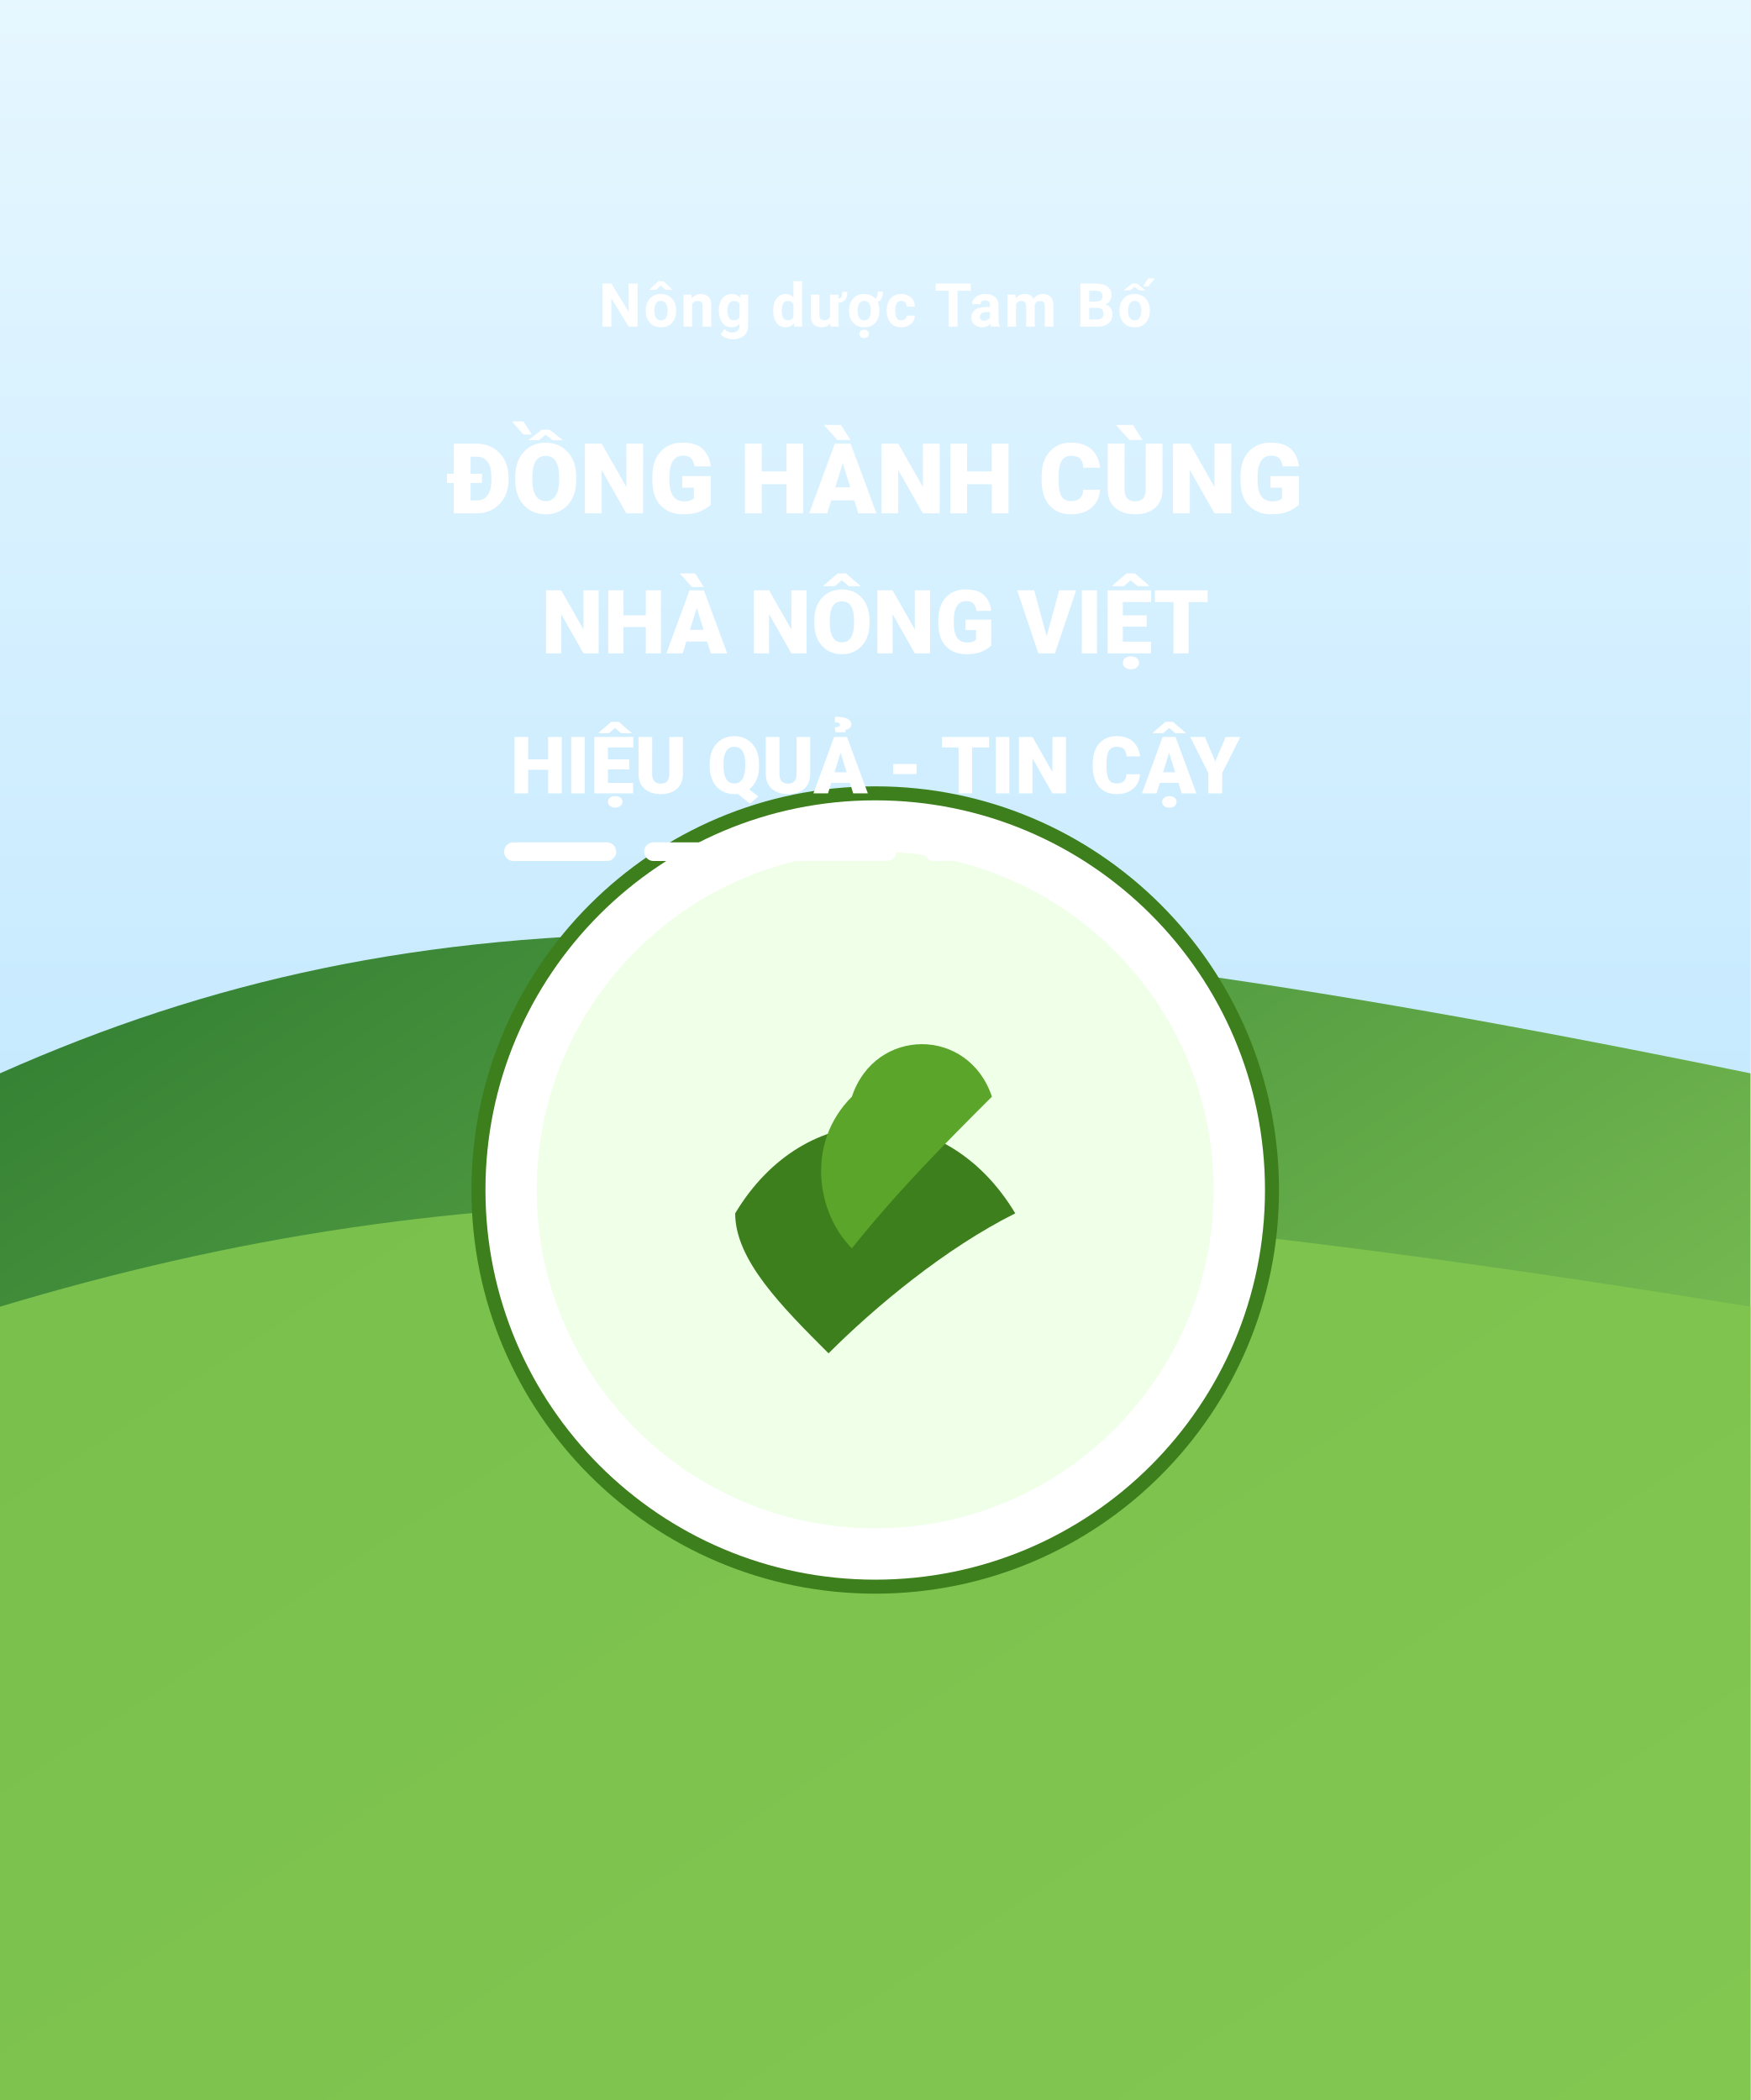
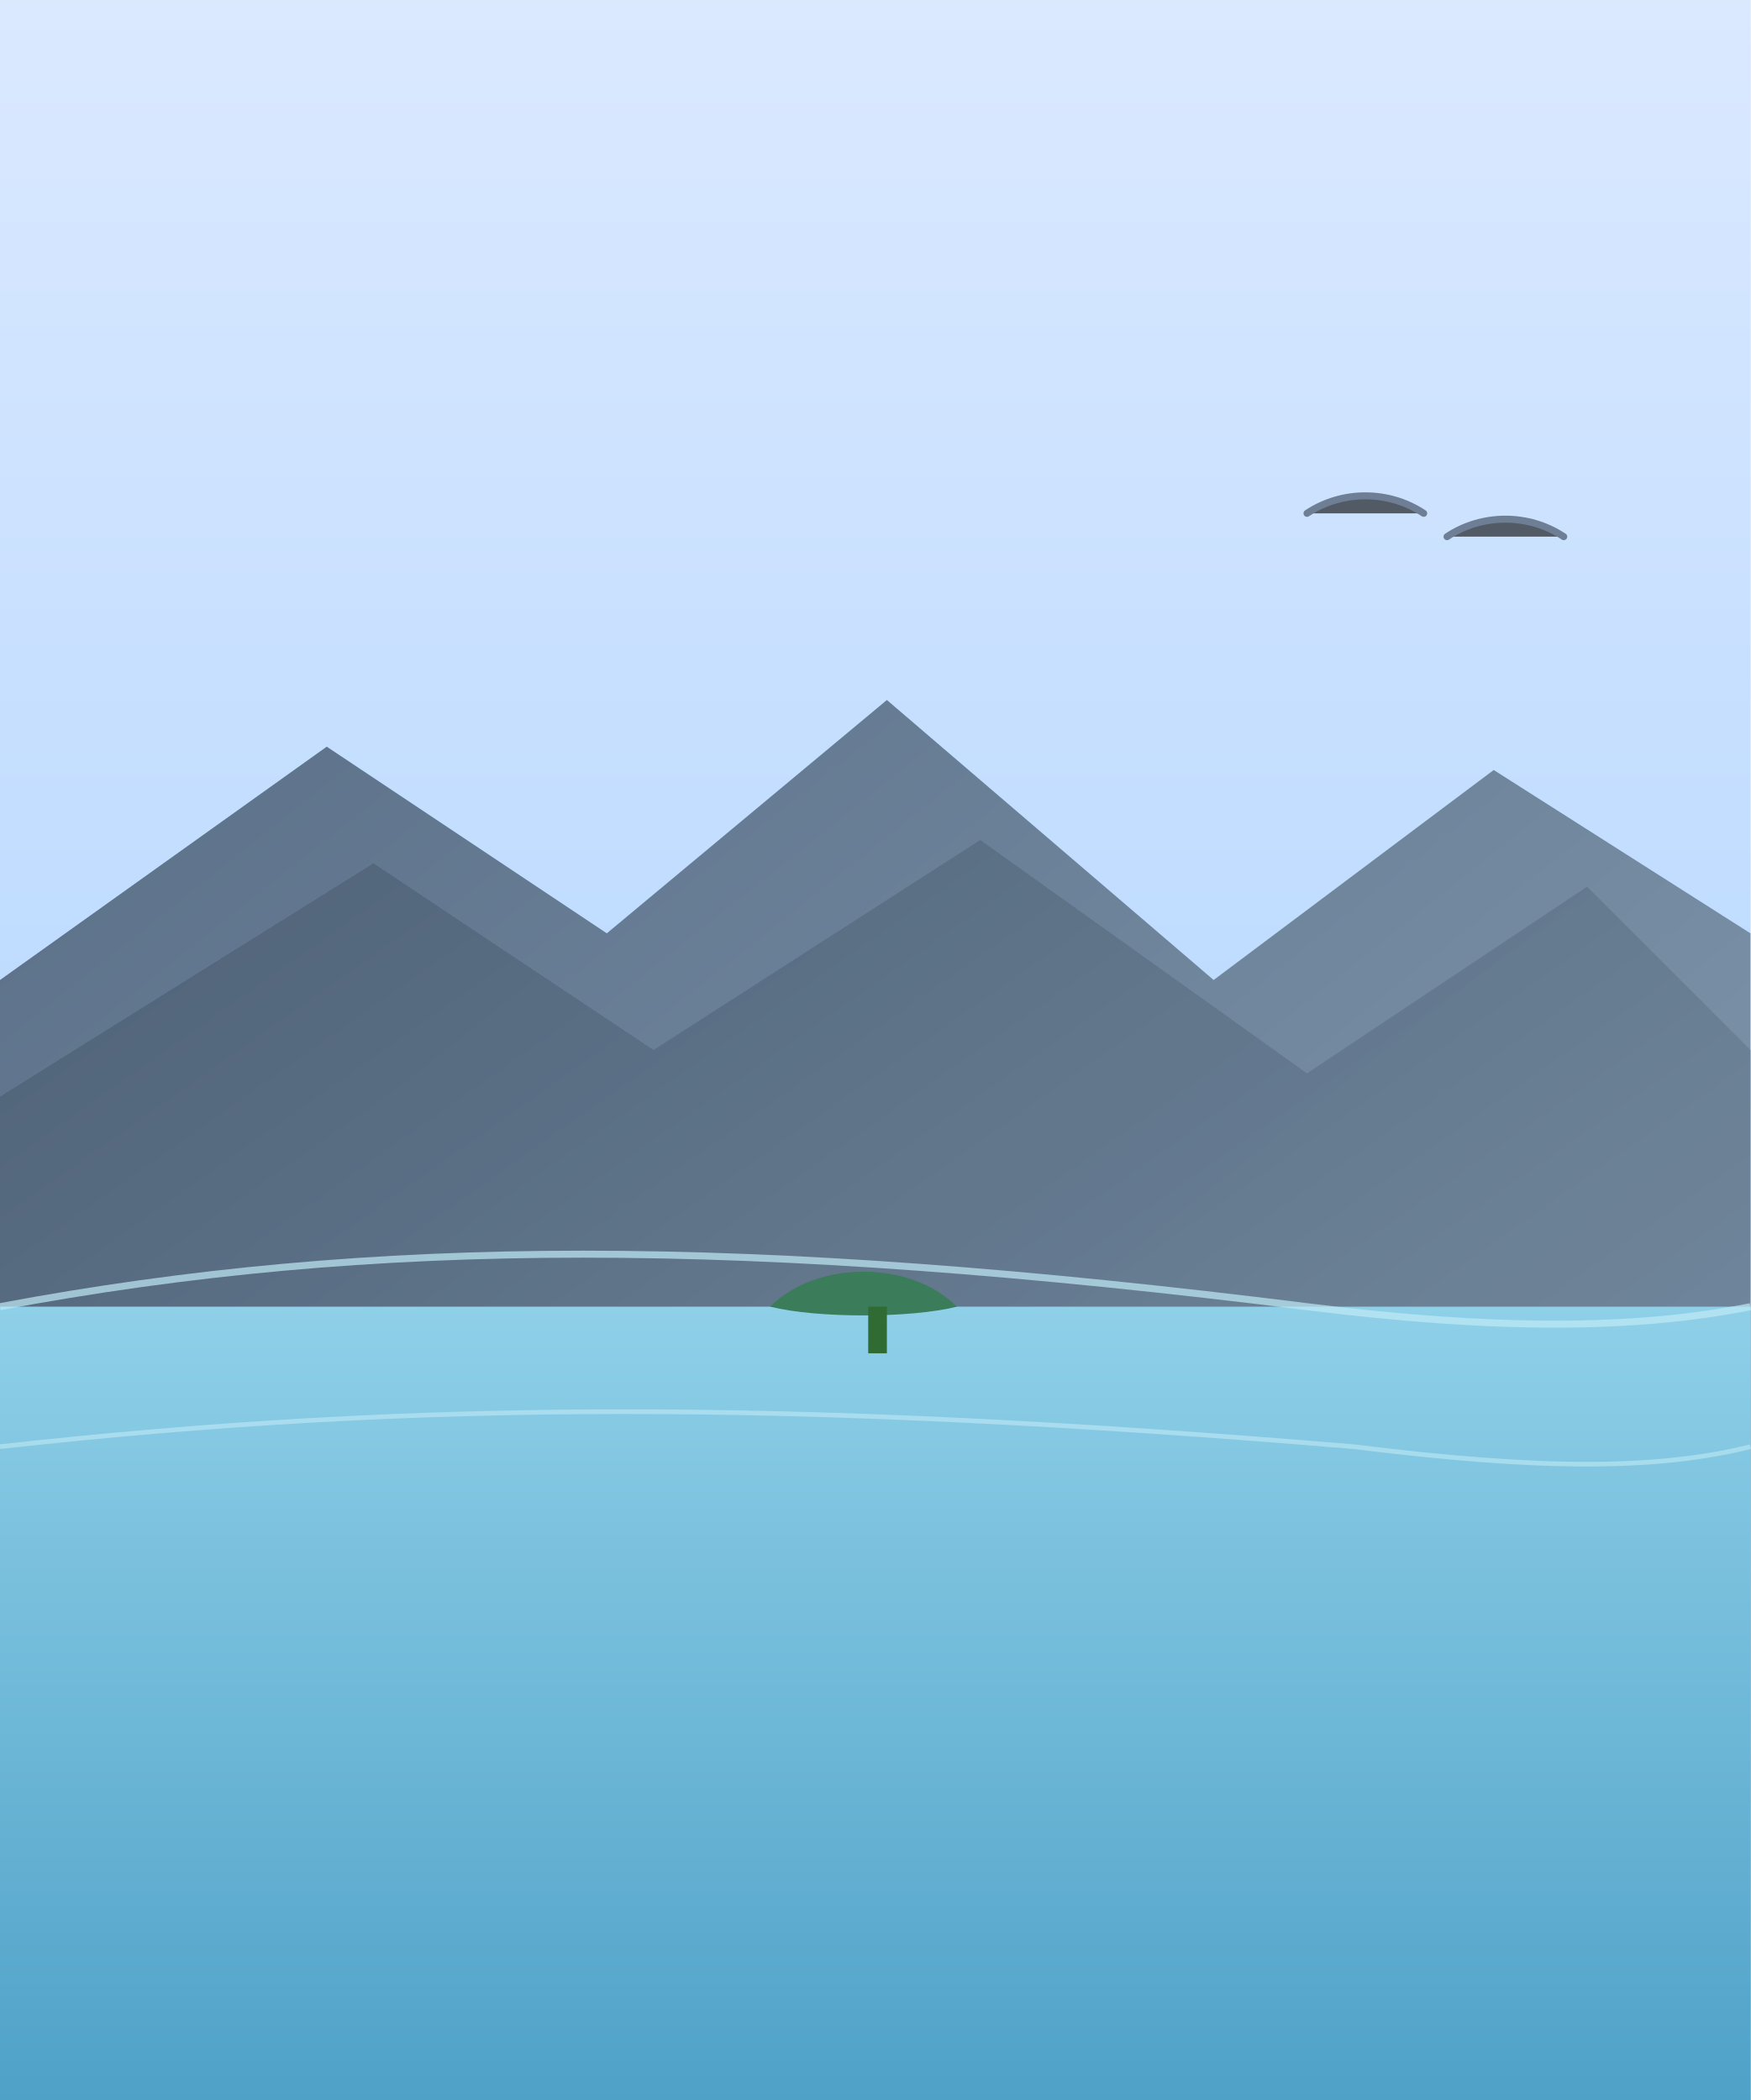
<svg xmlns="http://www.w3.org/2000/svg" width="750" height="900" viewBox="0 0 750 900" role="img" aria-labelledby="title desc">
  <defs>
-     <linearGradient id="sky3mb" x1="0" x2="0" y1="0" y2="1">
-       <stop offset="0%" stop-color="#e6f7ff" />
-       <stop offset="60%" stop-color="#c2e8ff" />
-       <stop offset="100%" stop-color="#8dd39c" />
+     <linearGradient id="skyLakeMb" x1="0" x2="0" y1="0" y2="1">
+       <stop offset="0%" stop-color="#dbe9ff" />
+       <stop offset="60%" stop-color="#b7d8ff" />
+       <stop offset="100%" stop-color="#7db6d8" />
    </linearGradient>
-     <linearGradient id="field3mb" x1="0" x2="1" y1="0" y2="1">
-       <stop offset="0%" stop-color="#2f7d32" />
-       <stop offset="100%" stop-color="#98d75f" />
+     <linearGradient id="mountainMb1" x1="0" x2="1" y1="0" y2="1">
+       <stop offset="0%" stop-color="#5a6f87" />
+       <stop offset="100%" stop-color="#8aa2b8" />
+     </linearGradient>
+     <linearGradient id="mountainMb2" x1="0" x2="1" y1="0" y2="1">
+       <stop offset="0%" stop-color="#4c5f74" />
+       <stop offset="100%" stop-color="#7d95aa" />
+     </linearGradient>
+     <linearGradient id="lakeMb" x1="0" x2="0" y1="0" y2="1">
+       <stop offset="0%" stop-color="#8fd0e8" />
+       <stop offset="100%" stop-color="#4fa1c8" />
    </linearGradient>
  </defs>
-   <rect width="750" height="900" fill="url(#sky3mb)" />
-   <path d="M0 460 C180 380 360 380 750 460 V900 H0 Z" fill="url(#field3mb)" />
-   <path d="M0 560 C200 500 380 500 750 560 V900 H0 Z" fill="#7fc54f" opacity="0.9" />
-   <circle cx="375" cy="510" r="170" fill="#ffffff" stroke="#3d7f1c" stroke-width="6" />
-   <circle cx="375" cy="510" r="145" fill="#efffe8" />
-   <g transform="translate(375 510)">
-     <path d="M-60 10 C-30 -40 30 -40 60 10 C30 25 0 50 -20 70 C-40 50 -60 30 -60 10 Z" fill="#3d7f1c" />
-     <path d="M-10 -40 C0 -70 40 -70 50 -40 C30 -20 10 0 -10 25 C-25 10 -30 -20 -10 -40 Z" fill="#5aa52a" />
+   <rect width="750" height="900" fill="url(#skyLakeMb)" />
+   <path d="M0 420 L140 320 L260 400 L380 300 L520 420 L640 330 L750 400 V900 H0 Z" fill="url(#mountainMb1)" />
+   <path d="M0 470 L160 370 L280 450 L420 360 L560 460 L680 380 L750 450 V900 H0 Z" fill="url(#mountainMb2)" opacity="0.9" />
+   <rect y="560" width="750" height="340" fill="url(#lakeMb)" />
+   <path d="M0 560 C160 530 320 530 560 560 C640 570 700 570 750 560" fill="none" stroke="#bfe9f5" stroke-width="3" opacity="0.7" />
+   <path d="M0 620 C180 600 340 600 580 620 C660 630 710 630 750 620" fill="none" stroke="#bfe9f5" stroke-width="2" opacity="0.6" />
+   <g fill="#3b7c5a">
+     <path d="M330 560 C350 540 390 540 410 560 C390 565 350 565 330 560 Z" />
+     <rect x="372" y="560" width="8" height="20" fill="#2f6b33" />
  </g>
-   <g fill="#ffffff" font-family="Roboto, Arial, sans-serif" text-anchor="middle">
-     <text x="375" y="140" font-size="26" font-weight="600" letter-spacing="1">Nông dược Tam Bố</text>
-     <text x="375" y="220" font-size="42" font-weight="800">ĐỒNG HÀNH CÙNG</text>
-     <text x="375" y="280" font-size="38" font-weight="800">NHÀ NÔNG VIỆT</text>
-     <text x="375" y="340" font-size="34" font-weight="800">HIỆU QUẢ - TIN CẬY</text>
-   </g>
-   <g fill="none" stroke="#ffffff" stroke-width="8" stroke-linecap="round" transform="translate(220 365)">
-     <path d="M0 0 H40" />
-     <path d="M60 0 H100" />
-     <path d="M120 0 H160" />
-     <path d="M180 0 H220" />
+   <g stroke="#2f3d4f" stroke-width="3" stroke-linecap="round" opacity="0.6">
+     <path d="M560 220 C575 210 595 210 610 220" />
+     <path d="M620 230 C635 220 655 220 670 230" />
  </g>
</svg>
